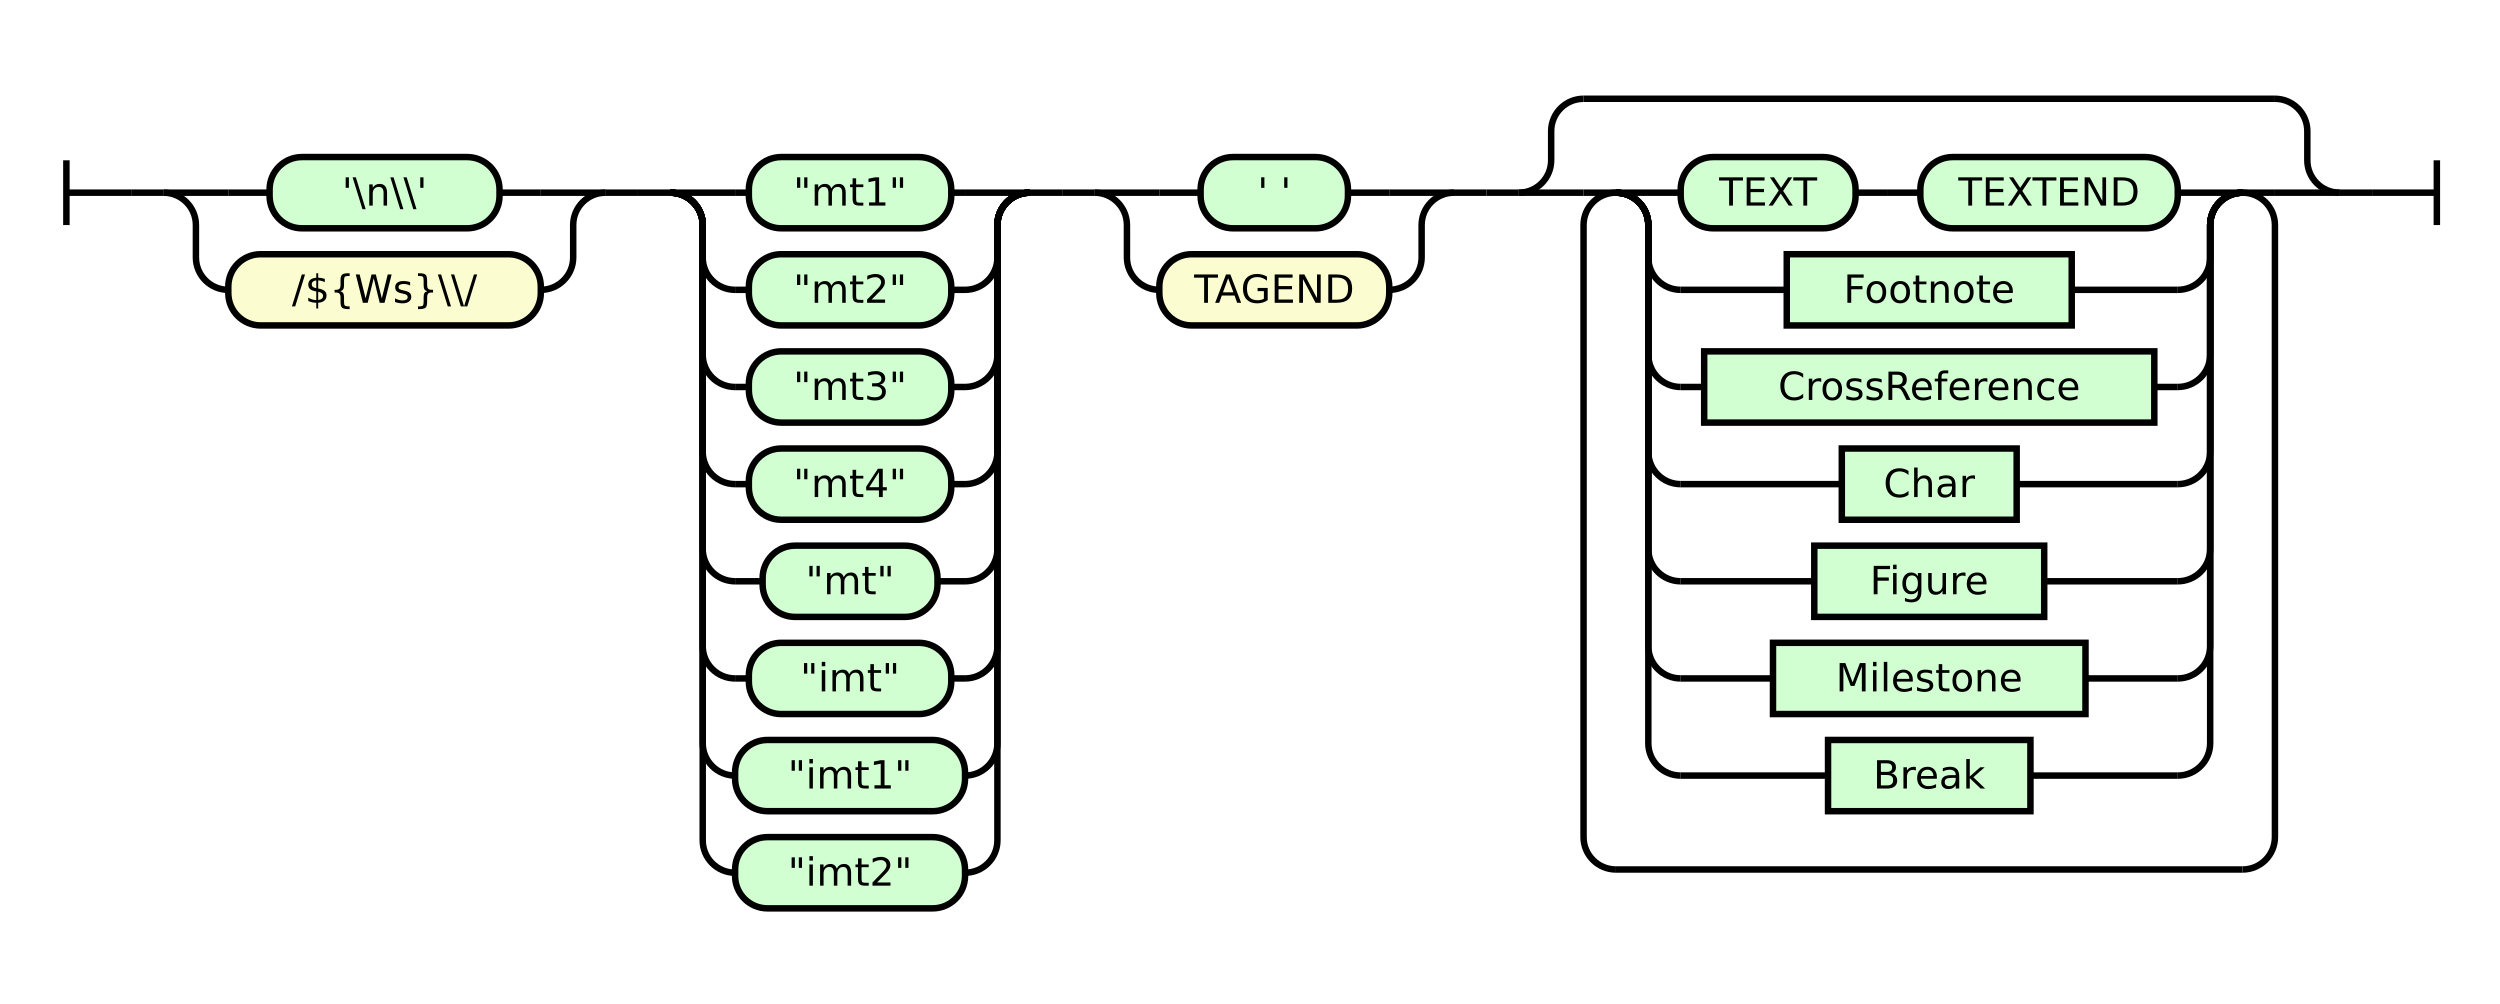
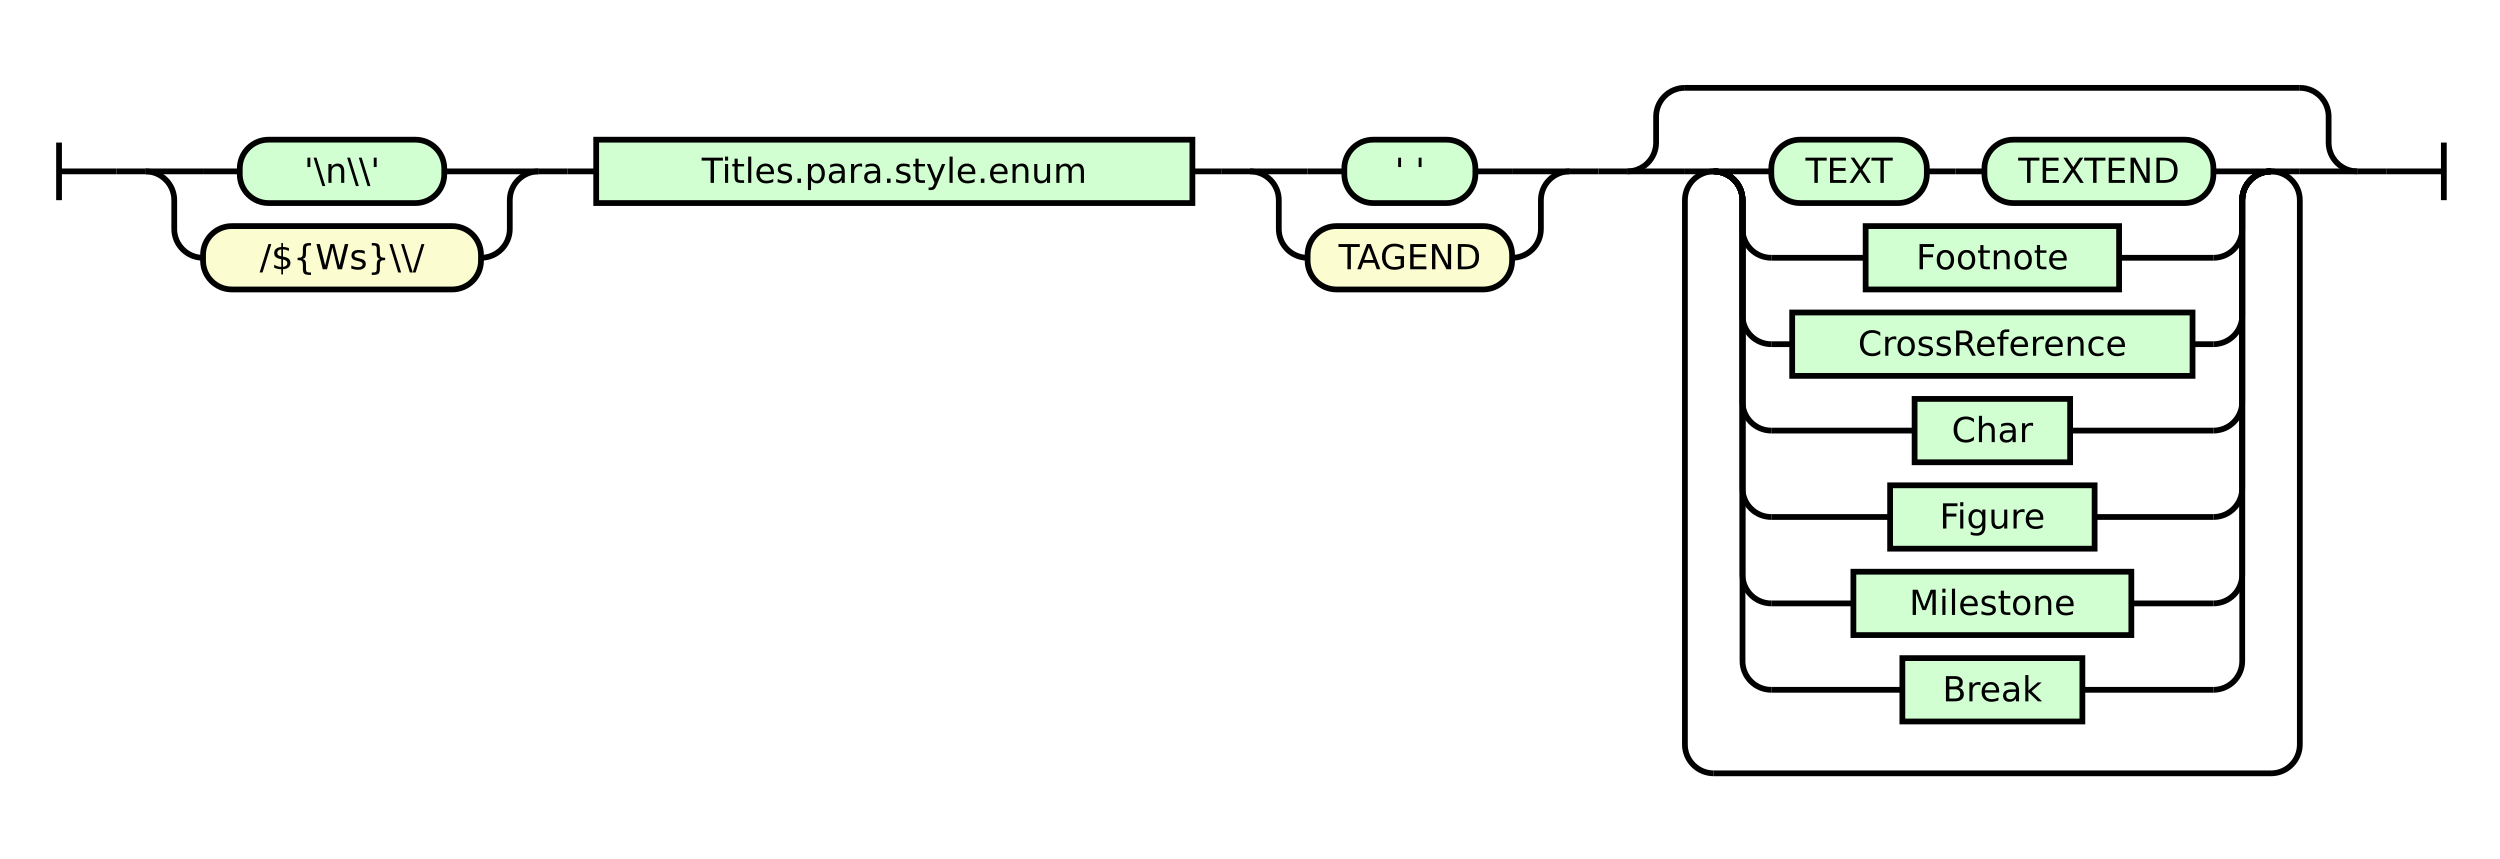
- <svg xmlns="http://www.w3.org/2000/svg" class="railroad-diagram" height="310" viewBox="0 0 772.0 310" width="772.0">
+ <svg xmlns="http://www.w3.org/2000/svg" class="railroad-diagram" height="298" viewBox="0 0 868.0 298" width="868.0">
  <g transform="translate(.5 .5)">
    <style>/*  */

    svg.railroad-diagram {
        background-color: hsl(30,20%,95%);
    }
    svg.railroad-diagram path {
        stroke-width: 2;
        stroke: black;
        fill: none;
    }
    svg.railroad-diagram text {
        font-size: 12px;
        text-anchor: middle;
        font-family: DejaVu Sans;
    }
    svg.railroad-diagram text.label {
        text-anchor:start;
    }
    svg.railroad-diagram text.comment {
        font-family: DejaVu Sans;
        font-size: 14px;
    }
    svg.railroad-diagram rect{
        stroke-width: 2;
        stroke: black;
        fill: rgb(210, 255, 210);
    }
    svg.railroad-diagram rect.group-box {
        stroke: gray;
        stroke-dasharray: 10 5;
        fill: none;
    }
    .terminal {
        font-family: DejaVu Sans;
    }
    svg.railroad-diagram g.altterminal rect {
        fill: rgb(251, 252, 207)
    }

/*  */
</style>
    <g>
      <path d="M 20 49 v 20 m 0 -10 h 20" />
    </g>
    <path d="M 40 59 h 10" />
    <g>
      <path d="M 50 59 h 0.0" />
-       <path d="M 722.0 59 h 0.0" />
+       <path d="M 818.0 59 h 0.0" />
      <g>
        <path d="M 50.0 59 h 0.0" />
        <path d="M 186.5 59 h 0.0" />
        <path d="M 50.0 59 h 20" />
        <g class="terminal ">
          <path d="M 70.0 59 h 12.75" />
          <path d="M 153.75 59 h 12.75" />
          <rect height="22" rx="10" ry="10" width="71.0" x="82.75" y="48" />
          <text x="118.25" y="63">'\n\\'</text>
        </g>
        <path d="M 166.5 59 h 20" />
        <path d="M 50.0 59 a 10 10 0 0 1 10 10 v 10 a 10 10 0 0 0 10 10" />
        <g class="terminal altterminal">
          <path d="M 70.0 89 h 0.0" />
          <path d="M 166.5 89 h 0.0" />
          <rect height="22" rx="10" ry="10" width="96.5" x="70.0" y="78" />
          <text x="118.25" y="93">/${Ws}\\/</text>
        </g>
        <path d="M 166.5 89 a 10 10 0 0 0 10 -10 v -10 a 10 10 0 0 1 10 -10" />
      </g>
      <path d="M 186.5 59 h 10" />
      <path d="M 196.5 59 h 10" />
+       <g class="non-terminal ">
+         <path d="M 206.5 59 h 0.0" />
+         <path d="M 413.5 59 h 0.0" />
+         <rect height="22" width="207.0" x="206.5" y="48" />
+         <text x="310.0" y="63">Titles.para.style.enum</text>
+       </g>
+       <path d="M 413.5 59 h 10" />
+       <path d="M 423.5 59 h 10" />
      <g>
-         <path d="M 206.5 59 h 0.0" />
-         <path d="M 317.5 59 h 0.0" />
-         <path d="M 206.5 59 h 20" />
+         <path d="M 433.5 59 h 0.0" />
+         <path d="M 544.5 59 h 0.0" />
+         <path d="M 433.5 59 h 20" />
        <g class="terminal ">
-           <path d="M 226.5 59 h 4.25" />
-           <path d="M 293.25 59 h 4.25" />
-           <rect height="22" rx="10" ry="10" width="62.5" x="230.75" y="48" />
-           <text x="262.0" y="63">"mt1"</text>
-         </g>
-         <path d="M 297.5 59 h 20" />
-         <path d="M 206.5 59 a 10 10 0 0 1 10 10 v 10 a 10 10 0 0 0 10 10" />
-         <g class="terminal ">
-           <path d="M 226.5 89 h 4.25" />
-           <path d="M 293.25 89 h 4.25" />
-           <rect height="22" rx="10" ry="10" width="62.5" x="230.75" y="78" />
-           <text x="262.0" y="93">"mt2"</text>
-         </g>
-         <path d="M 297.5 89 a 10 10 0 0 0 10 -10 v -10 a 10 10 0 0 1 10 -10" />
-         <path d="M 206.5 59 a 10 10 0 0 1 10 10 v 40 a 10 10 0 0 0 10 10" />
-         <g class="terminal ">
-           <path d="M 226.5 119 h 4.25" />
-           <path d="M 293.25 119 h 4.25" />
-           <rect height="22" rx="10" ry="10" width="62.5" x="230.75" y="108" />
-           <text x="262.0" y="123">"mt3"</text>
-         </g>
-         <path d="M 297.5 119 a 10 10 0 0 0 10 -10 v -40 a 10 10 0 0 1 10 -10" />
-         <path d="M 206.5 59 a 10 10 0 0 1 10 10 v 70 a 10 10 0 0 0 10 10" />
-         <g class="terminal ">
-           <path d="M 226.5 149 h 4.25" />
-           <path d="M 293.25 149 h 4.25" />
-           <rect height="22" rx="10" ry="10" width="62.5" x="230.75" y="138" />
-           <text x="262.0" y="153">"mt4"</text>
-         </g>
-         <path d="M 297.5 149 a 10 10 0 0 0 10 -10 v -70 a 10 10 0 0 1 10 -10" />
-         <path d="M 206.5 59 a 10 10 0 0 1 10 10 v 100 a 10 10 0 0 0 10 10" />
-         <g class="terminal ">
-           <path d="M 226.5 179 h 8.5" />
-           <path d="M 289.0 179 h 8.5" />
-           <rect height="22" rx="10" ry="10" width="54.0" x="235.0" y="168" />
-           <text x="262.0" y="183">"mt"</text>
-         </g>
-         <path d="M 297.5 179 a 10 10 0 0 0 10 -10 v -100 a 10 10 0 0 1 10 -10" />
-         <path d="M 206.5 59 a 10 10 0 0 1 10 10 v 130 a 10 10 0 0 0 10 10" />
-         <g class="terminal ">
-           <path d="M 226.5 209 h 4.25" />
-           <path d="M 293.25 209 h 4.25" />
-           <rect height="22" rx="10" ry="10" width="62.5" x="230.75" y="198" />
-           <text x="262.0" y="213">"imt"</text>
-         </g>
-         <path d="M 297.5 209 a 10 10 0 0 0 10 -10 v -130 a 10 10 0 0 1 10 -10" />
-         <path d="M 206.5 59 a 10 10 0 0 1 10 10 v 160 a 10 10 0 0 0 10 10" />
-         <g class="terminal ">
-           <path d="M 226.5 239 h 0.0" />
-           <path d="M 297.5 239 h 0.0" />
-           <rect height="22" rx="10" ry="10" width="71.0" x="226.5" y="228" />
-           <text x="262.0" y="243">"imt1"</text>
-         </g>
-         <path d="M 297.5 239 a 10 10 0 0 0 10 -10 v -160 a 10 10 0 0 1 10 -10" />
-         <path d="M 206.5 59 a 10 10 0 0 1 10 10 v 190 a 10 10 0 0 0 10 10" />
-         <g class="terminal ">
-           <path d="M 226.5 269 h 0.0" />
-           <path d="M 297.5 269 h 0.0" />
-           <rect height="22" rx="10" ry="10" width="71.0" x="226.5" y="258" />
-           <text x="262.0" y="273">"imt2"</text>
-         </g>
-         <path d="M 297.5 269 a 10 10 0 0 0 10 -10 v -190 a 10 10 0 0 1 10 -10" />
-       </g>
-       <path d="M 317.5 59 h 10" />
-       <path d="M 327.5 59 h 10" />
+           <path d="M 453.5 59 h 12.75" />
+           <path d="M 511.75 59 h 12.75" />
+           <rect height="22" rx="10" ry="10" width="45.5" x="466.25" y="48" />
+           <text x="489.0" y="63">' '</text>
+         </g>
+         <path d="M 524.5 59 h 20" />
+         <path d="M 433.5 59 a 10 10 0 0 1 10 10 v 10 a 10 10 0 0 0 10 10" />
+         <g class="terminal altterminal">
+           <path d="M 453.5 89 h 0.0" />
+           <path d="M 524.5 89 h 0.0" />
+           <rect height="22" rx="10" ry="10" width="71.0" x="453.5" y="78" />
+           <text x="489.0" y="93">TAGEND</text>
+         </g>
+         <path d="M 524.5 89 a 10 10 0 0 0 10 -10 v -10 a 10 10 0 0 1 10 -10" />
+       </g>
+       <path d="M 544.5 59 h 10" />
+       <path d="M 554.5 59 h 10" />
      <g>
-         <path d="M 337.5 59 h 0.0" />
-         <path d="M 448.5 59 h 0.0" />
-         <path d="M 337.5 59 h 20" />
-         <g class="terminal ">
-           <path d="M 357.5 59 h 12.75" />
-           <path d="M 415.75 59 h 12.75" />
-           <rect height="22" rx="10" ry="10" width="45.5" x="370.25" y="48" />
-           <text x="393.0" y="63">' '</text>
-         </g>
-         <path d="M 428.5 59 h 20" />
-         <path d="M 337.5 59 a 10 10 0 0 1 10 10 v 10 a 10 10 0 0 0 10 10" />
-         <g class="terminal altterminal">
-           <path d="M 357.5 89 h 0.0" />
-           <path d="M 428.5 89 h 0.0" />
-           <rect height="22" rx="10" ry="10" width="71.0" x="357.5" y="78" />
-           <text x="393.0" y="93">TAGEND</text>
-         </g>
-         <path d="M 428.5 89 a 10 10 0 0 0 10 -10 v -10 a 10 10 0 0 1 10 -10" />
-       </g>
-       <path d="M 448.5 59 h 10" />
-       <path d="M 458.5 59 h 10" />
-       <g>
-         <path d="M 468.5 59 h 0.0" />
-         <path d="M 722.0 59 h 0.0" />
-         <path d="M 468.5 59 a 10 10 0 0 0 10 -10 v -9 a 10 10 0 0 1 10 -10" />
+         <path d="M 564.5 59 h 0.0" />
+         <path d="M 818.0 59 h 0.0" />
+         <path d="M 564.5 59 a 10 10 0 0 0 10 -10 v -9 a 10 10 0 0 1 10 -10" />
        <g>
-           <path d="M 488.5 30 h 213.5" />
-         </g>
-         <path d="M 702.0 30 a 10 10 0 0 1 10 10 v 9 a 10 10 0 0 0 10 10" />
-         <path d="M 468.5 59 h 20" />
+           <path d="M 584.5 30 h 213.5" />
+         </g>
+         <path d="M 798.0 30 a 10 10 0 0 1 10 10 v 9 a 10 10 0 0 0 10 10" />
+         <path d="M 564.5 59 h 20" />
        <g>
-           <path d="M 488.5 59 h 0.0" />
-           <path d="M 702.0 59 h 0.0" />
-           <path d="M 488.5 59 h 10" />
+           <path d="M 584.5 59 h 0.0" />
+           <path d="M 798.0 59 h 0.0" />
+           <path d="M 584.5 59 h 10" />
          <g>
-             <path d="M 498.5 59 h 0.0" />
-             <path d="M 692.0 59 h 0.0" />
-             <path d="M 498.5 59 h 20" />
+             <path d="M 594.5 59 h 0.0" />
+             <path d="M 788.0 59 h 0.0" />
+             <path d="M 594.5 59 h 20" />
            <g>
-               <path d="M 518.5 59 h 0.0" />
-               <path d="M 672.0 59 h 0.0" />
+               <path d="M 614.5 59 h 0.0" />
+               <path d="M 768.0 59 h 0.0" />
              <g class="terminal ">
-                 <path d="M 518.5 59 h 0.0" />
-                 <path d="M 572.5 59 h 0.0" />
-                 <rect height="22" rx="10" ry="10" width="54.0" x="518.5" y="48" />
-                 <text x="545.5" y="63">TEXT</text>
+                 <path d="M 614.5 59 h 0.0" />
+                 <path d="M 668.5 59 h 0.0" />
+                 <rect height="22" rx="10" ry="10" width="54.0" x="614.5" y="48" />
+                 <text x="641.5" y="63">TEXT</text>
              </g>
-               <path d="M 572.5 59 h 10" />
-               <path d="M 582.5 59 h 10" />
+               <path d="M 668.5 59 h 10" />
+               <path d="M 678.5 59 h 10" />
              <g class="terminal ">
-                 <path d="M 592.5 59 h 0.0" />
-                 <path d="M 672.0 59 h 0.0" />
-                 <rect height="22" rx="10" ry="10" width="79.5" x="592.5" y="48" />
-                 <text x="632.25" y="63">TEXTEND</text>
+                 <path d="M 688.5 59 h 0.0" />
+                 <path d="M 768.0 59 h 0.0" />
+                 <rect height="22" rx="10" ry="10" width="79.5" x="688.5" y="48" />
+                 <text x="728.25" y="63">TEXTEND</text>
              </g>
            </g>
-             <path d="M 672.0 59 h 20" />
-             <path d="M 498.5 59 a 10 10 0 0 1 10 10 v 10 a 10 10 0 0 0 10 10" />
-             <g class="non-terminal ">
-               <path d="M 518.5 89 h 32.75" />
-               <path d="M 639.25 89 h 32.75" />
-               <rect height="22" width="88.0" x="551.25" y="78" />
-               <text x="595.25" y="93">Footnote</text>
-             </g>
-             <path d="M 672.0 89 a 10 10 0 0 0 10 -10 v -10 a 10 10 0 0 1 10 -10" />
-             <path d="M 498.5 59 a 10 10 0 0 1 10 10 v 40 a 10 10 0 0 0 10 10" />
-             <g class="non-terminal ">
-               <path d="M 518.5 119 h 7.25" />
-               <path d="M 664.75 119 h 7.25" />
-               <rect height="22" width="139.0" x="525.75" y="108" />
-               <text x="595.25" y="123">CrossReference</text>
-             </g>
-             <path d="M 672.0 119 a 10 10 0 0 0 10 -10 v -40 a 10 10 0 0 1 10 -10" />
-             <path d="M 498.5 59 a 10 10 0 0 1 10 10 v 70 a 10 10 0 0 0 10 10" />
-             <g class="non-terminal ">
-               <path d="M 518.5 149 h 49.75" />
-               <path d="M 622.25 149 h 49.75" />
-               <rect height="22" width="54.0" x="568.25" y="138" />
-               <text x="595.25" y="153">Char</text>
-             </g>
-             <path d="M 672.0 149 a 10 10 0 0 0 10 -10 v -70 a 10 10 0 0 1 10 -10" />
-             <path d="M 498.5 59 a 10 10 0 0 1 10 10 v 100 a 10 10 0 0 0 10 10" />
-             <g class="non-terminal ">
-               <path d="M 518.5 179 h 41.25" />
-               <path d="M 630.75 179 h 41.25" />
-               <rect height="22" width="71.0" x="559.75" y="168" />
-               <text x="595.25" y="183">Figure</text>
-             </g>
-             <path d="M 672.0 179 a 10 10 0 0 0 10 -10 v -100 a 10 10 0 0 1 10 -10" />
-             <path d="M 498.5 59 a 10 10 0 0 1 10 10 v 130 a 10 10 0 0 0 10 10" />
-             <g class="non-terminal ">
-               <path d="M 518.5 209 h 28.5" />
-               <path d="M 643.5 209 h 28.5" />
-               <rect height="22" width="96.5" x="547.0" y="198" />
-               <text x="595.25" y="213">Milestone</text>
-             </g>
-             <path d="M 672.0 209 a 10 10 0 0 0 10 -10 v -130 a 10 10 0 0 1 10 -10" />
-             <path d="M 498.5 59 a 10 10 0 0 1 10 10 v 160 a 10 10 0 0 0 10 10" />
-             <g class="non-terminal ">
-               <path d="M 518.5 239 h 45.5" />
-               <path d="M 626.5 239 h 45.5" />
-               <rect height="22" width="62.5" x="564.0" y="228" />
-               <text x="595.25" y="243">Break</text>
-             </g>
-             <path d="M 672.0 239 a 10 10 0 0 0 10 -10 v -160 a 10 10 0 0 1 10 -10" />
+             <path d="M 768.0 59 h 20" />
+             <path d="M 594.5 59 a 10 10 0 0 1 10 10 v 10 a 10 10 0 0 0 10 10" />
+             <g class="non-terminal ">
+               <path d="M 614.5 89 h 32.75" />
+               <path d="M 735.25 89 h 32.75" />
+               <rect height="22" width="88.0" x="647.25" y="78" />
+               <text x="691.25" y="93">Footnote</text>
+             </g>
+             <path d="M 768.0 89 a 10 10 0 0 0 10 -10 v -10 a 10 10 0 0 1 10 -10" />
+             <path d="M 594.5 59 a 10 10 0 0 1 10 10 v 40 a 10 10 0 0 0 10 10" />
+             <g class="non-terminal ">
+               <path d="M 614.5 119 h 7.25" />
+               <path d="M 760.75 119 h 7.25" />
+               <rect height="22" width="139.0" x="621.75" y="108" />
+               <text x="691.25" y="123">CrossReference</text>
+             </g>
+             <path d="M 768.0 119 a 10 10 0 0 0 10 -10 v -40 a 10 10 0 0 1 10 -10" />
+             <path d="M 594.5 59 a 10 10 0 0 1 10 10 v 70 a 10 10 0 0 0 10 10" />
+             <g class="non-terminal ">
+               <path d="M 614.5 149 h 49.75" />
+               <path d="M 718.25 149 h 49.75" />
+               <rect height="22" width="54.0" x="664.25" y="138" />
+               <text x="691.25" y="153">Char</text>
+             </g>
+             <path d="M 768.0 149 a 10 10 0 0 0 10 -10 v -70 a 10 10 0 0 1 10 -10" />
+             <path d="M 594.5 59 a 10 10 0 0 1 10 10 v 100 a 10 10 0 0 0 10 10" />
+             <g class="non-terminal ">
+               <path d="M 614.5 179 h 41.25" />
+               <path d="M 726.75 179 h 41.25" />
+               <rect height="22" width="71.0" x="655.75" y="168" />
+               <text x="691.25" y="183">Figure</text>
+             </g>
+             <path d="M 768.0 179 a 10 10 0 0 0 10 -10 v -100 a 10 10 0 0 1 10 -10" />
+             <path d="M 594.5 59 a 10 10 0 0 1 10 10 v 130 a 10 10 0 0 0 10 10" />
+             <g class="non-terminal ">
+               <path d="M 614.5 209 h 28.5" />
+               <path d="M 739.5 209 h 28.5" />
+               <rect height="22" width="96.5" x="643.0" y="198" />
+               <text x="691.25" y="213">Milestone</text>
+             </g>
+             <path d="M 768.0 209 a 10 10 0 0 0 10 -10 v -130 a 10 10 0 0 1 10 -10" />
+             <path d="M 594.5 59 a 10 10 0 0 1 10 10 v 160 a 10 10 0 0 0 10 10" />
+             <g class="non-terminal ">
+               <path d="M 614.5 239 h 45.5" />
+               <path d="M 722.5 239 h 45.5" />
+               <rect height="22" width="62.5" x="660.0" y="228" />
+               <text x="691.25" y="243">Break</text>
+             </g>
+             <path d="M 768.0 239 a 10 10 0 0 0 10 -10 v -160 a 10 10 0 0 1 10 -10" />
          </g>
-           <path d="M 692.0 59 h 10" />
-           <path d="M 498.5 59 a 10 10 0 0 0 -10 10 v 189 a 10 10 0 0 0 10 10" />
+           <path d="M 788.0 59 h 10" />
+           <path d="M 594.5 59 a 10 10 0 0 0 -10 10 v 189 a 10 10 0 0 0 10 10" />
          <g>
-             <path d="M 498.5 268 h 193.5" />
+             <path d="M 594.5 268 h 193.5" />
          </g>
-           <path d="M 692.0 268 a 10 10 0 0 0 10 -10 v -189 a 10 10 0 0 0 -10 -10" />
-         </g>
-         <path d="M 702.0 59 h 20" />
+           <path d="M 788.0 268 a 10 10 0 0 0 10 -10 v -189 a 10 10 0 0 0 -10 -10" />
+         </g>
+         <path d="M 798.0 59 h 20" />
      </g>
    </g>
-     <path d="M 722.0 59 h 10" />
-     <path d="M 732.0 59 h 20 m 0 -10 v 20" />
+     <path d="M 818.0 59 h 10" />
+     <path d="M 828.0 59 h 20 m 0 -10 v 20" />
  </g>
</svg>
